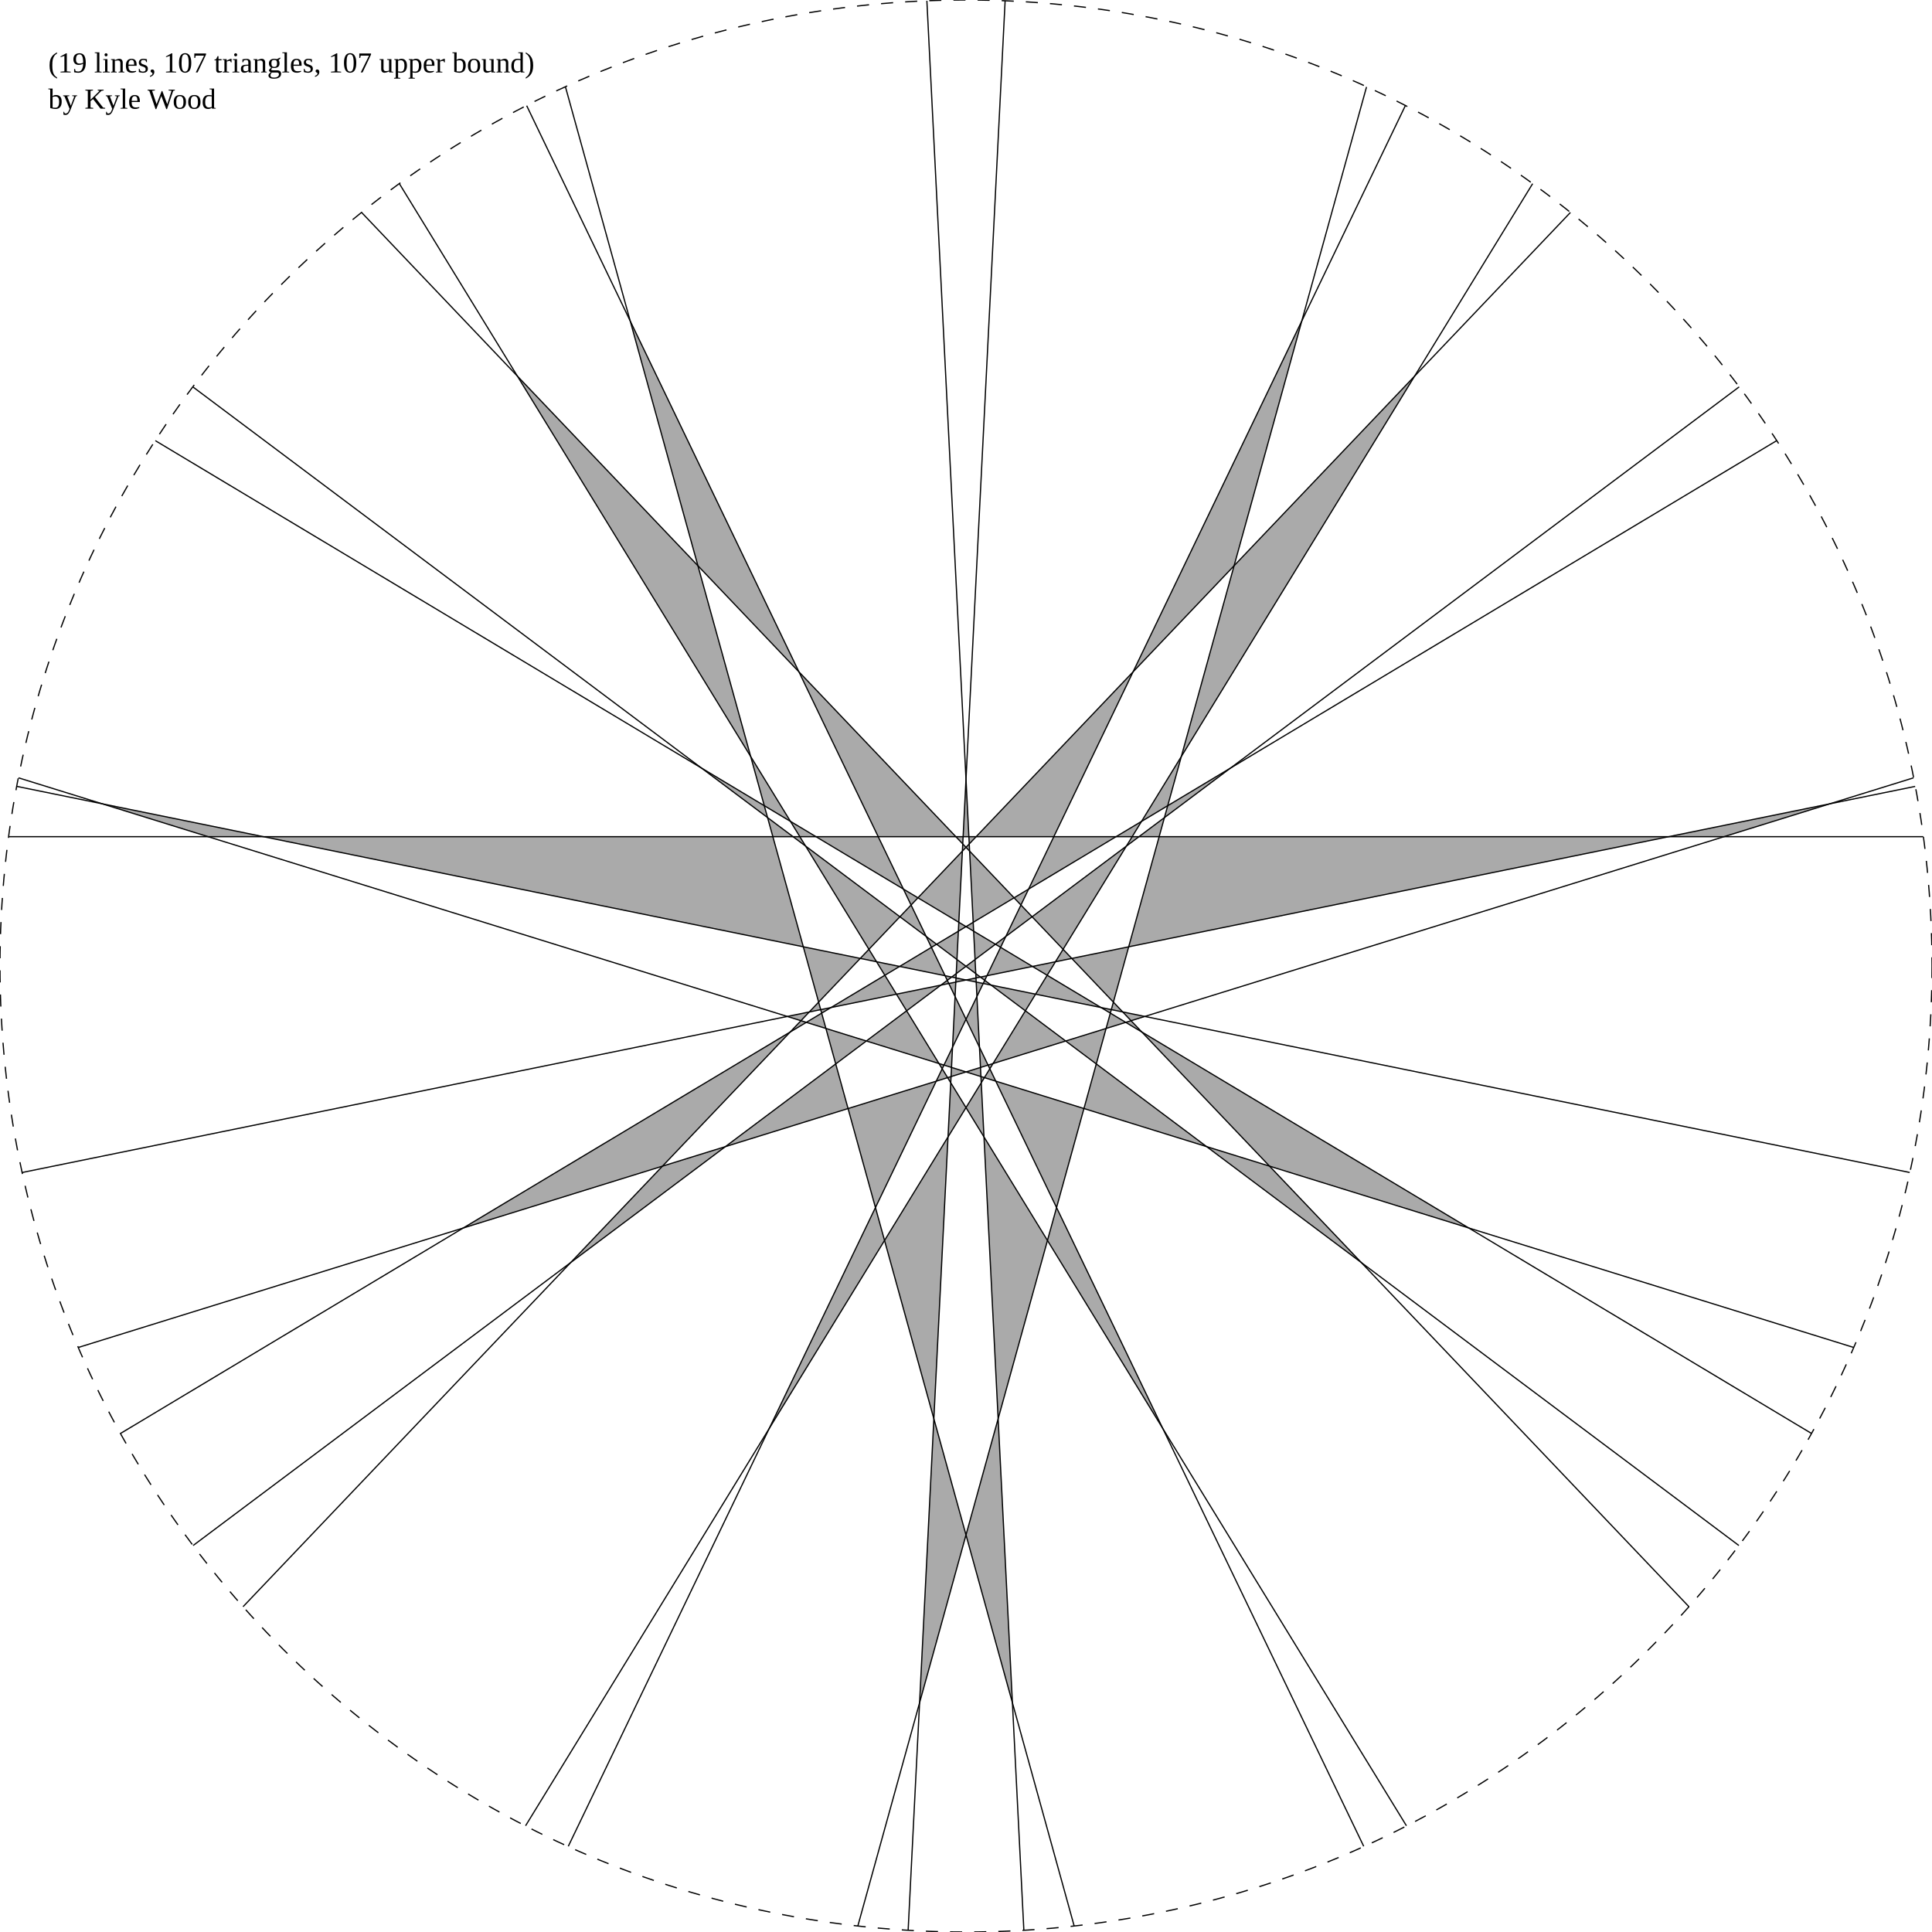
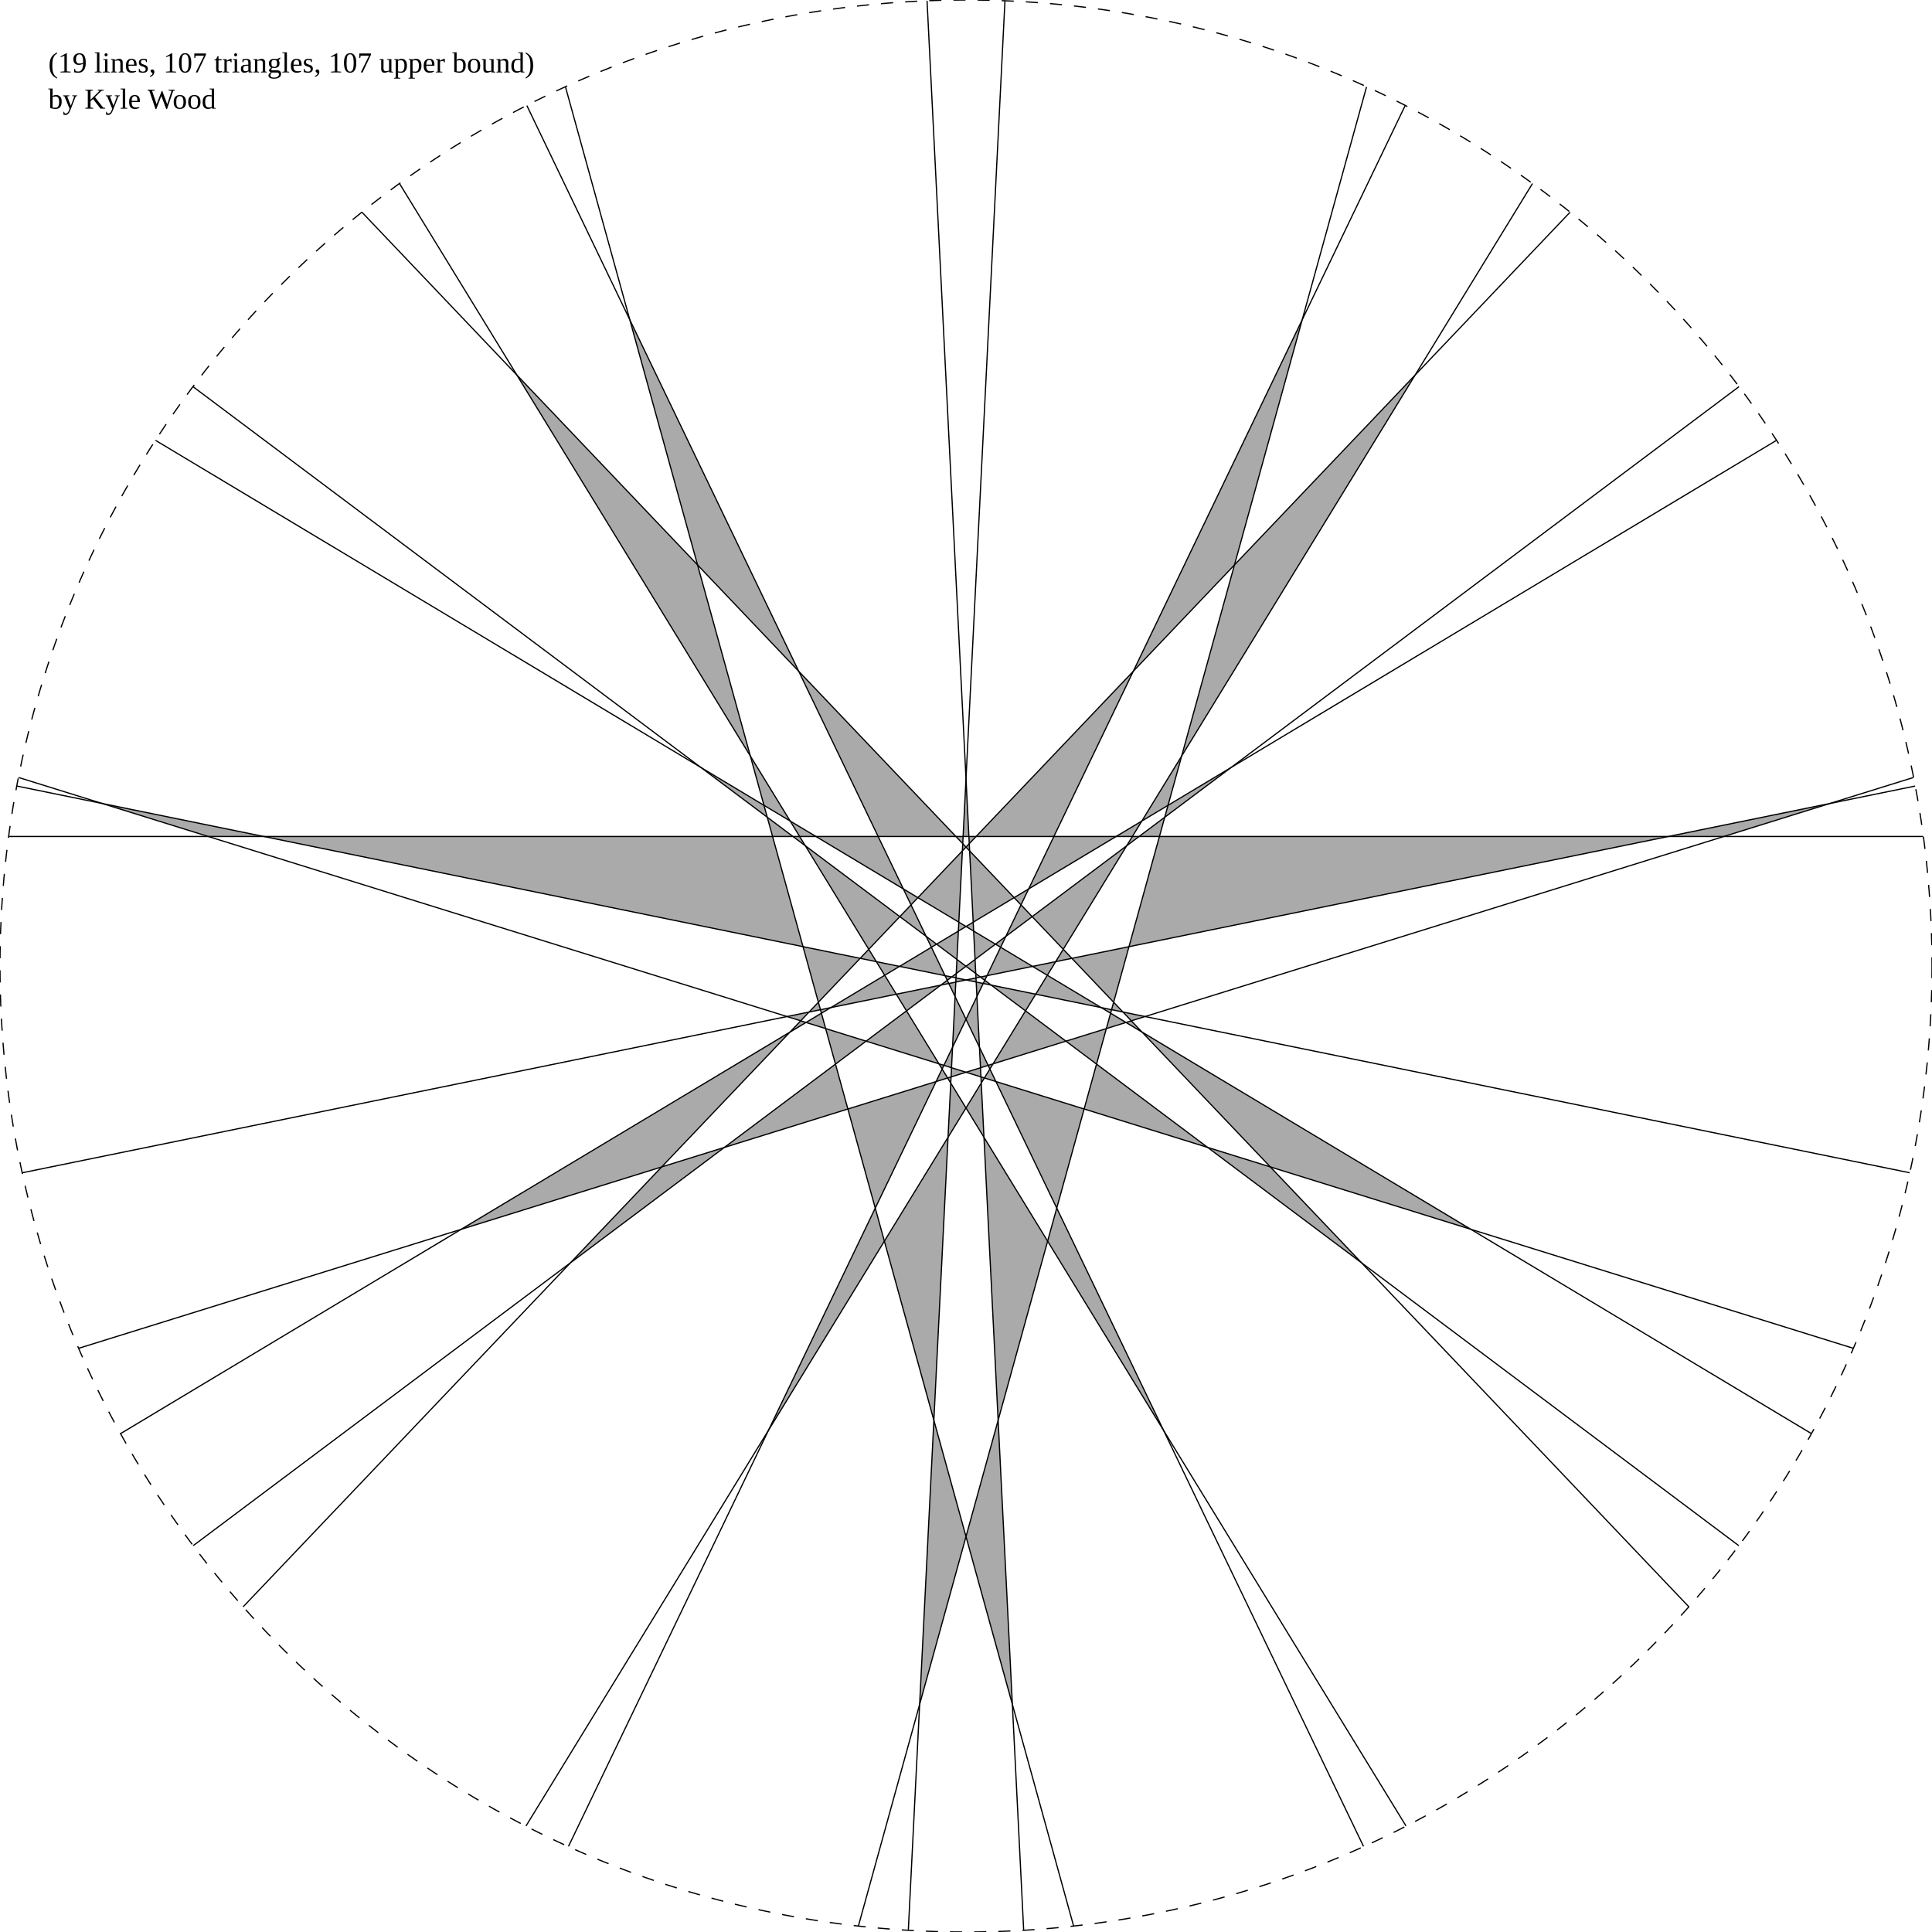
<svg xmlns="http://www.w3.org/2000/svg" width="800.0px" height="800.0px" viewBox="0px 0px 800.0px 800.0px" version="1.1" id="svg1=-body" xml:space="preserve">
  <style>
		circle { stroke:black;stroke-width:0.5;fill:none;stroke-dasharray:5,5; }
		line { stroke:black;stroke-width:0.5;vector-effect:non-scaling-stroke; }
		path { fill:#00000055; }
    </style>
  <rect width="100%" height="100%" fill="white" />
  <text x="20" y="30">(19 lines, 107 triangles, 107 upper bound)</text>
  <text x="20" y="45">by Kyle Wood</text>
-   <path d="M 109.081 346.453 L 86.168 346.453 L 42.253 332.822" />
-   <path d="M 109.081 346.453 L 320.024 346.453 L 332.637 392.051" />
-   <path d="M 337.879 346.453 L 331.198 346.453 L 327.314 340.12" />
-   <path d="M 337.879 346.453 L 363.645 346.453 L 374.081 368.154" />
-   <path d="M 328.382 346.453 L 331.198 346.453 L 333.593 350.357" />
-   <path d="M 328.382 346.453 L 320.024 346.453 L 317.839 338.551" />
-   <path d="M 395.803 346.453 L 363.645 346.453 L 330.823 278.198" />
-   <path d="M 395.803 346.453 L 398.804 346.453 L 398.654 349.447" />
-   <path d="M 401.196 346.453 L 398.804 346.453 L 400.0 322.667" />
-   <path d="M 401.196 346.453 L 404.197 346.453 L 401.346 349.447" />
-   <path d="M 479.976 346.453 L 471.618 346.453 L 482.161 338.551" />
-   <path d="M 479.976 346.453 L 690.919 346.453 L 467.363 392.051" />
-   <path d="M 436.355 346.453 L 404.197 346.453 L 469.177 278.198" />
-   <path d="M 436.355 346.453 L 462.121 346.453 L 425.919 368.154" />
-   <path d="M 468.802 346.453 L 471.618 346.453 L 466.407 350.357" />
-   <path d="M 468.802 346.453 L 462.121 346.453 L 472.686 340.12" />
-   <path d="M 713.832 346.453 L 690.919 346.453 L 757.747 332.822" />
-   <path d="M 455.879 417.188 L 460.168 418.063 L 459.766 419.518" />
-   <path d="M 455.879 417.188 L 428.808 411.666 L 433.609 403.838" />
-   <path d="M 410.388 407.91 L 407.122 407.243 L 407.752 405.934" />
-   <path d="M 410.388 407.91 L 428.808 411.666 L 424.586 418.55" />
-   <path d="M 464.897 419.027 L 460.168 418.063 L 461.026 414.962" />
-   <path d="M 464.897 419.027 L 474.019 420.888 L 468.345 422.65" />
-   <path d="M 362.955 398.235 L 356.209 396.859 L 359.799 393.088" />
-   <path d="M 362.955 398.235 L 372.493 400.18 L 366.391 403.838" />
-   <path d="M 391.329 404.022 L 394.057 404.578 L 392.248 405.934" />
-   <path d="M 391.329 404.022 L 372.493 400.18 L 385.68 392.275" />
-   <path d="M 332.637 392.051 L 356.209 396.859 L 338.974 414.962" />
-   <path d="M 404.221 406.652 L 407.122 407.243 L 404.523 412.649" />
-   <path d="M 404.221 406.652 L 400.0 405.791 L 404.136 404.947" />
-   <path d="M 395.864 404.947 L 394.057 404.578 L 395.954 403.156" />
-   <path d="M 395.864 404.947 L 400.0 405.791 L 395.779 406.652" />
-   <path d="M 608.162 508.475 L 525.68 482.873 L 472.805 427.335" />
-   <path d="M 499.627 474.787 L 525.68 482.873 L 563.684 522.792" />
-   <path d="M 499.627 474.787 L 448.839 459.022 L 453.947 440.553" />
-   <path d="M 388.807 440.389 L 390.874 441.031 L 390.139 442.56" />
-   <path d="M 388.807 440.389 L 358.729 431.053 L 375.414 418.55" />
-   <path d="M 412.328 447.69 L 448.839 459.022 L 437.496 500.028" />
-   <path d="M 412.328 447.69 L 407.613 446.226 L 409.861 442.56" />
-   <path d="M 341.988 425.857 L 358.729 431.053 L 346.053 440.553" />
-   <path d="M 341.988 425.857 L 333.866 423.336 L 340.234 419.518" />
-   <path d="M 406.188 445.784 L 407.613 446.226 L 406.317 448.34" />
-   <path d="M 406.188 445.784 L 400.0 443.863 L 405.998 442.002" />
-   <path d="M 394.002 442.002 L 390.874 441.031 L 394.422 433.654" />
-   <path d="M 394.002 442.002 L 400.0 443.863 L 393.812 445.784" />
-   <path d="M 331.655 422.65 L 333.866 423.336 L 327.195 427.335" />
-   <path d="M 331.655 422.65 L 325.981 420.888 L 335.103 419.027" />
-   <path d="M 290.423 318.005 L 316.476 333.622 L 317.839 338.551" />
-   <path d="M 472.805 427.335 L 466.134 423.336 L 468.345 422.65" />
-   <path d="M 327.314 340.12 L 316.476 333.622 L 310.844 313.264" />
-   <path d="M 374.081 368.154 L 380.101 371.763 L 377.254 374.753" />
-   <path d="M 403.163 385.587 L 412.183 390.994 L 403.752 397.313" />
-   <path d="M 403.163 385.587 L 400.0 383.691 L 402.978 381.906" />
-   <path d="M 397.022 381.906 L 380.101 371.763 L 398.504 352.433" />
-   <path d="M 397.022 381.906 L 400.0 383.691 L 396.837 385.587" />
-   <path d="M 459.766 419.518 L 466.134 423.336 L 458.012 425.857" />
-   <path d="M 414.32 392.275 L 412.183 390.994 L 416.487 387.769" />
-   <path d="M 414.32 392.275 L 427.507 400.18 L 408.671 404.022" />
-   <path d="M 433.609 403.838 L 427.507 400.18 L 437.045 398.235" />
-   <path d="M 333.593 350.357 L 372.629 379.612 L 359.799 393.088" />
-   <path d="M 383.513 387.769 L 372.629 379.612 L 377.254 374.753" />
-   <path d="M 383.513 387.769 L 387.817 390.994 L 385.68 392.275" />
-   <path d="M 404.046 403.156 L 400.0 400.124 L 403.752 397.313" />
-   <path d="M 404.046 403.156 L 405.943 404.578 L 404.136 404.947" />
-   <path d="M 396.248 397.313 L 400.0 400.124 L 395.954 403.156" />
-   <path d="M 396.248 397.313 L 387.817 390.994 L 396.837 385.587" />
-   <path d="M 453.947 440.553 L 441.271 431.053 L 458.012 425.857" />
-   <path d="M 407.752 405.934 L 405.943 404.578 L 408.671 404.022" />
-   <path d="M 424.586 418.55 L 441.271 431.053 L 411.193 440.389" />
-   <path d="M 214.238 155.739 L 288.992 234.259 L 310.844 313.264" />
-   <path d="M 330.823 278.198 L 288.992 234.259 L 260.96 132.917" />
-   <path d="M 401.496 352.433 L 400.0 350.861 L 401.346 349.447" />
-   <path d="M 401.496 352.433 L 419.899 371.763 L 402.978 381.906" />
-   <path d="M 398.654 349.447 L 400.0 350.861 L 398.504 352.433" />
-   <path d="M 461.026 414.962 L 443.791 396.859 L 467.363 392.051" />
-   <path d="M 422.746 374.753 L 427.371 379.612 L 416.487 387.769" />
-   <path d="M 422.746 374.753 L 419.899 371.763 L 425.919 368.154" />
-   <path d="M 440.201 393.088 L 427.371 379.612 L 466.407 350.357" />
-   <path d="M 440.201 393.088 L 443.791 396.859 L 437.045 398.235" />
-   <path d="M 481.495 591.523 L 433.731 513.641 L 437.496 500.028" />
-   <path d="M 407.444 470.778 L 433.731 513.641 L 413.31 587.47" />
-   <path d="M 407.444 470.778 L 400.0 458.64 L 406.317 448.34" />
-   <path d="M 393.683 448.34 L 400.0 458.64 L 392.556 470.778" />
-   <path d="M 393.683 448.34 L 392.387 446.226 L 393.812 445.784" />
-   <path d="M 390.139 442.56 L 392.387 446.226 L 387.672 447.69" />
-   <path d="M 375.414 418.55 L 371.192 411.666 L 389.612 407.91" />
-   <path d="M 366.391 403.838 L 371.192 411.666 L 344.121 417.188" />
-   <path d="M 405.578 433.654 L 400.0 422.054 L 404.523 412.649" />
-   <path d="M 405.578 433.654 L 409.126 441.031 L 405.998 442.002" />
-   <path d="M 395.477 412.649 L 400.0 422.054 L 394.422 433.654" />
-   <path d="M 395.477 412.649 L 392.878 407.243 L 395.779 406.652" />
-   <path d="M 409.861 442.56 L 409.126 441.031 L 411.193 440.389" />
-   <path d="M 392.248 405.934 L 392.878 407.243 L 389.612 407.91" />
-   <path d="M 419.221 705.078 L 400.0 635.589 L 413.31 587.47" />
-   <path d="M 386.69 587.47 L 400.0 635.589 L 380.779 705.078" />
-   <path d="M 386.69 587.47 L 366.269 513.641 L 392.556 470.778" />
-   <path d="M 362.504 500.028 L 366.269 513.641 L 318.505 591.523" />
-   <path d="M 362.504 500.028 L 351.161 459.022 L 387.672 447.69" />
-   <path d="M 338.974 414.962 L 339.832 418.063 L 335.103 419.027" />
-   <path d="M 346.053 440.553 L 351.161 459.022 L 300.373 474.787" />
-   <path d="M 340.234 419.518 L 339.832 418.063 L 344.121 417.188" />
-   <path d="M 539.04 132.917 L 511.008 234.259 L 469.177 278.198" />
-   <path d="M 489.156 313.264 L 511.008 234.259 L 585.762 155.739" />
-   <path d="M 489.156 313.264 L 483.524 333.622 L 472.686 340.12" />
-   <path d="M 482.161 338.551 L 483.524 333.622 L 509.577 318.005" />
-   <path d="M 236.316 522.792 L 274.32 482.873 L 300.373 474.787" />
-   <path d="M 327.195 427.335 L 274.32 482.873 L 191.838 508.475" />
-   <line x1="3.6" y1="346.453" x2="796.4" y2="346.453" />
-   <line x1="6.975" y1="325.626" x2="790.757" y2="485.493" />
-   <line x1="7.662" y1="322.085" x2="767.501" y2="557.933" />
-   <line x1="64.322" y1="182.468" x2="750.062" y2="593.537" />
-   <line x1="79.851" y1="160.198" x2="720.029" y2="639.961" />
-   <line x1="149.722" y1="87.973" x2="699.357" y2="665.302" />
-   <line x1="165.364" y1="76.046" x2="582.369" y2="756.008" />
-   <line x1="218.086" y1="43.759" x2="564.687" y2="764.524" />
-   <line x1="234.153" y1="36.002" x2="444.781" y2="797.485" />
-   <line x1="383.799" y1="0.328" x2="423.956" y2="799.282" />
-   <line x1="416.201" y1="0.328" x2="376.044" y2="799.282" />
-   <line x1="565.847" y1="36.002" x2="355.219" y2="797.485" />
-   <line x1="581.914" y1="43.759" x2="235.313" y2="764.524" />
-   <line x1="634.636" y1="76.046" x2="217.631" y2="756.008" />
-   <line x1="650.278" y1="87.973" x2="100.643" y2="665.302" />
-   <line x1="720.149" y1="160.198" x2="79.971" y2="639.961" />
-   <line x1="735.678" y1="182.468" x2="49.938" y2="593.537" />
-   <line x1="792.338" y1="322.085" x2="32.499" y2="557.933" />
-   <line x1="793.025" y1="325.626" x2="9.243" y2="485.493" />
+   <path d="M 109.205 346.371 L 86.228 346.371 L 42.276 332.697" />
+   <path d="M 109.205 346.371 L 319.908 346.371 L 332.513 391.995" />
+   <path d="M 337.866 346.371 L 331.113 346.371 L 327.188 339.966" />
+   <path d="M 337.866 346.371 L 363.62 346.371 L 374.052 368.077" />
+   <path d="M 328.344 346.371 L 331.113 346.371 L 333.466 350.211" />
+   <path d="M 328.344 346.371 L 319.908 346.371 L 317.704 338.393" />
+   <path d="M 395.828 346.371 L 363.62 346.371 L 330.745 277.969" />
+   <path d="M 395.828 346.371 L 398.799 346.371 L 398.651 349.338" />
+   <path d="M 401.201 346.371 L 398.799 346.371 L 400.0 322.395" />
+   <path d="M 401.201 346.371 L 404.172 346.371 L 401.349 349.338" />
+   <path d="M 480.092 346.371 L 471.656 346.371 L 482.296 338.393" />
+   <path d="M 480.092 346.371 L 690.795 346.371 L 467.487 391.995" />
+   <path d="M 436.38 346.371 L 404.172 346.371 L 469.255 277.969" />
+   <path d="M 436.38 346.371 L 462.134 346.371 L 425.948 368.077" />
+   <path d="M 468.887 346.371 L 471.656 346.371 L 466.534 350.211" />
+   <path d="M 468.887 346.371 L 462.134 346.371 L 472.812 339.966" />
+   <path d="M 713.772 346.371 L 690.795 346.371 L 757.724 332.697" />
+   <path d="M 455.98 417.22 L 460.275 418.097 L 459.872 419.554" />
+   <path d="M 455.98 417.22 L 428.866 411.68 L 433.671 403.838" />
+   <path d="M 410.423 407.912 L 407.127 407.239 L 407.762 405.917" />
+   <path d="M 410.423 407.912 L 428.866 411.68 L 424.642 418.573" />
+   <path d="M 464.989 419.06 L 460.275 418.097 L 461.129 415.004" />
+   <path d="M 464.989 419.06 L 474.13 420.928 L 468.448 422.695" />
+   <path d="M 362.871 398.197 L 356.165 396.827 L 359.734 393.076" />
+   <path d="M 362.871 398.197 L 372.466 400.157 L 366.329 403.838" />
+   <path d="M 391.322 404.009 L 394.041 404.565 L 392.238 405.917" />
+   <path d="M 391.322 404.009 L 372.466 400.157 L 385.665 392.24" />
+   <path d="M 332.513 391.995 L 356.165 396.827 L 338.871 415.004" />
+   <path d="M 404.22 406.645 L 407.127 407.239 L 404.521 412.66" />
+   <path d="M 404.22 406.645 L 400.0 405.783 L 404.134 404.938" />
+   <path d="M 395.866 404.938 L 394.041 404.565 L 395.957 403.129" />
+   <path d="M 395.866 404.938 L 400.0 405.783 L 395.78 406.645" />
+   <path d="M 609.029 509.023 L 526.01 483.194 L 472.887 427.361" />
+   <path d="M 500.062 475.121 L 526.01 483.194 L 563.797 522.909" />
+   <path d="M 500.062 475.121 L 448.916 459.209 L 454.051 440.623" />
+   <path d="M 388.798 440.506 L 390.834 441.139 L 390.11 442.646" />
+   <path d="M 388.798 440.506 L 358.626 431.118 L 375.358 418.573" />
+   <path d="M 412.389 447.845 L 448.916 459.209 L 437.576 500.252" />
+   <path d="M 412.389 447.845 L 407.615 446.36 L 409.89 442.646" />
+   <path d="M 341.884 425.91 L 358.626 431.118 L 345.949 440.623" />
+   <path d="M 341.884 425.91 L 333.751 423.379 L 340.128 419.554" />
+   <path d="M 406.186 445.915 L 407.615 446.36 L 406.315 448.481" />
+   <path d="M 406.186 445.915 L 400.0 443.991 L 405.996 442.125" />
+   <path d="M 394.004 442.125 L 390.834 441.139 L 394.427 433.661" />
+   <path d="M 394.004 442.125 L 400.0 443.991 L 393.814 445.915" />
+   <path d="M 331.552 422.695 L 333.751 423.379 L 327.113 427.361" />
+   <path d="M 331.552 422.695 L 325.87 420.928 L 335.011 419.06" />
+   <path d="M 290.257 317.814 L 316.341 333.46 L 317.704 338.393" />
+   <path d="M 472.887 427.361 L 466.249 423.379 L 468.448 422.695" />
+   <path d="M 327.188 339.966 L 316.341 333.46 L 310.709 313.074" />
+   <path d="M 374.052 368.077 L 380.08 371.693 L 377.23 374.688" />
+   <path d="M 403.162 385.538 L 412.193 390.955 L 403.751 397.285" />
+   <path d="M 403.162 385.538 L 400.0 383.641 L 402.978 381.855" />
+   <path d="M 397.022 381.855 L 380.08 371.693 L 398.501 352.332" />
+   <path d="M 397.022 381.855 L 400.0 383.641 L 396.838 385.538" />
+   <path d="M 459.872 419.554 L 466.249 423.379 L 458.116 425.91" />
+   <path d="M 414.335 392.24 L 412.193 390.955 L 416.507 387.72" />
+   <path d="M 414.335 392.24 L 427.534 400.157 L 408.678 404.009" />
+   <path d="M 433.671 403.838 L 427.534 400.157 L 437.129 398.197" />
+   <path d="M 333.466 350.211 L 372.6 379.553 L 359.734 393.076" />
+   <path d="M 383.493 387.72 L 372.6 379.553 L 377.23 374.688" />
+   <path d="M 383.493 387.72 L 387.807 390.955 L 385.665 392.24" />
+   <path d="M 404.043 403.129 L 400.0 400.097 L 403.751 397.285" />
+   <path d="M 404.043 403.129 L 405.959 404.565 L 404.134 404.938" />
+   <path d="M 396.249 397.285 L 400.0 400.097 L 395.957 403.129" />
+   <path d="M 396.249 397.285 L 387.807 390.955 L 396.838 385.538" />
+   <path d="M 454.051 440.623 L 441.374 431.118 L 458.116 425.91" />
+   <path d="M 407.762 405.917 L 405.959 404.565 L 408.678 404.009" />
+   <path d="M 424.642 418.573 L 441.374 431.118 L 411.202 440.506" />
+   <path d="M 214.015 155.284 L 288.841 233.927 L 310.709 313.074" />
+   <path d="M 330.745 277.969 L 288.841 233.927 L 260.799 132.432" />
+   <path d="M 401.499 352.332 L 400.0 350.756 L 401.349 349.338" />
+   <path d="M 401.499 352.332 L 419.92 371.693 L 402.978 381.855" />
+   <path d="M 398.651 349.338 L 400.0 350.756 L 398.501 352.332" />
+   <path d="M 461.129 415.004 L 443.835 396.827 L 467.487 391.995" />
+   <path d="M 422.77 374.688 L 427.4 379.553 L 416.507 387.72" />
+   <path d="M 422.77 374.688 L 419.92 371.693 L 425.948 368.077" />
+   <path d="M 440.266 393.076 L 427.4 379.553 L 466.534 350.211" />
+   <path d="M 440.266 393.076 L 443.835 396.827 L 437.129 398.197" />
+   <path d="M 481.81 592.287 L 433.796 513.935 L 437.576 500.252" />
+   <path d="M 407.439 470.925 L 433.796 513.935 L 413.307 588.092" />
+   <path d="M 407.439 470.925 L 400.0 458.785 L 406.315 448.481" />
+   <path d="M 393.685 448.481 L 400.0 458.785 L 392.561 470.925" />
+   <path d="M 393.685 448.481 L 392.385 446.36 L 393.814 445.915" />
+   <path d="M 390.11 442.646 L 392.385 446.36 L 387.611 447.845" />
+   <path d="M 375.358 418.573 L 371.134 411.68 L 389.577 407.912" />
+   <path d="M 366.329 403.838 L 371.134 411.68 L 344.02 417.22" />
+   <path d="M 405.573 433.661 L 400.0 422.067 L 404.521 412.66" />
+   <path d="M 405.573 433.661 L 409.166 441.139 L 405.996 442.125" />
+   <path d="M 395.479 412.66 L 400.0 422.067 L 394.427 433.661" />
+   <path d="M 395.479 412.66 L 392.873 407.239 L 395.78 406.645" />
+   <path d="M 409.89 442.646 L 409.166 441.139 L 411.202 440.506" />
+   <path d="M 392.238 405.917 L 392.873 407.239 L 389.577 407.912" />
+   <path d="M 419.199 705.746 L 400 636.255 L 413.307 588.092" />
+   <path d="M 386.693 588.092 L 400 636.255 L 380.801 705.746" />
+   <path d="M 386.693 588.092 L 366.204 513.935 L 392.561 470.925" />
+   <path d="M 362.424 500.252 L 366.204 513.935 L 318.19 592.287" />
+   <path d="M 362.424 500.252 L 351.084 459.209 L 387.611 447.845" />
+   <path d="M 338.871 415.004 L 339.725 418.097 L 335.011 419.06" />
+   <path d="M 345.949 440.623 L 351.084 459.209 L 299.938 475.121" />
+   <path d="M 340.128 419.554 L 339.725 418.097 L 344.02 417.22" />
+   <path d="M 539.201 132.432 L 511.159 233.927 L 469.255 277.969" />
+   <path d="M 489.291 313.074 L 511.159 233.927 L 585.985 155.284" />
+   <path d="M 489.291 313.074 L 483.659 333.46 L 472.812 339.966" />
+   <path d="M 482.296 338.393 L 483.659 333.46 L 509.743 317.814" />
+   <path d="M 236.203 522.909 L 273.99 483.194 L 299.938 475.121" />
+   <path d="M 327.113 427.361 L 273.99 483.194 L 190.971 509.023" />
+   <line x1="3.611" y1="346.371" x2="796.389" y2="346.371" />
+   <line x1="7.001" y1="325.49" x2="790.731" y2="485.611" />
+   <line x1="7.691" y1="321.937" x2="767.352" y2="558.28" />
+   <line x1="64.404" y1="182.341" x2="750.028" y2="593.598" />
+   <line x1="79.919" y1="160.107" x2="719.987" y2="640.017" />
+   <line x1="149.863" y1="87.86" x2="699.32" y2="665.344" />
+   <line x1="165.429" y1="75.999" x2="582.193" y2="756.098" />
+   <line x1="218.163" y1="43.72" x2="564.606" y2="764.561" />
+   <line x1="234.156" y1="36" x2="444.553" y2="797.511" />
+   <line x1="383.87" y1="0.325" x2="423.884" y2="799.286" />
+   <line x1="416.13" y1="0.325" x2="376.116" y2="799.286" />
+   <line x1="565.844" y1="36" x2="355.447" y2="797.511" />
+   <line x1="581.837" y1="43.72" x2="235.394" y2="764.561" />
+   <line x1="634.571" y1="75.999" x2="217.807" y2="756.098" />
+   <line x1="650.137" y1="87.86" x2="100.68" y2="665.344" />
+   <line x1="720.081" y1="160.107" x2="80.013" y2="640.017" />
+   <line x1="735.596" y1="182.341" x2="49.972" y2="593.598" />
+   <line x1="792.309" y1="321.937" x2="32.648" y2="558.28" />
+   <line x1="792.999" y1="325.49" x2="9.269" y2="485.611" />
  <circle cx="400.0px" cy="400.0px" r="400.0px" />
</svg>
